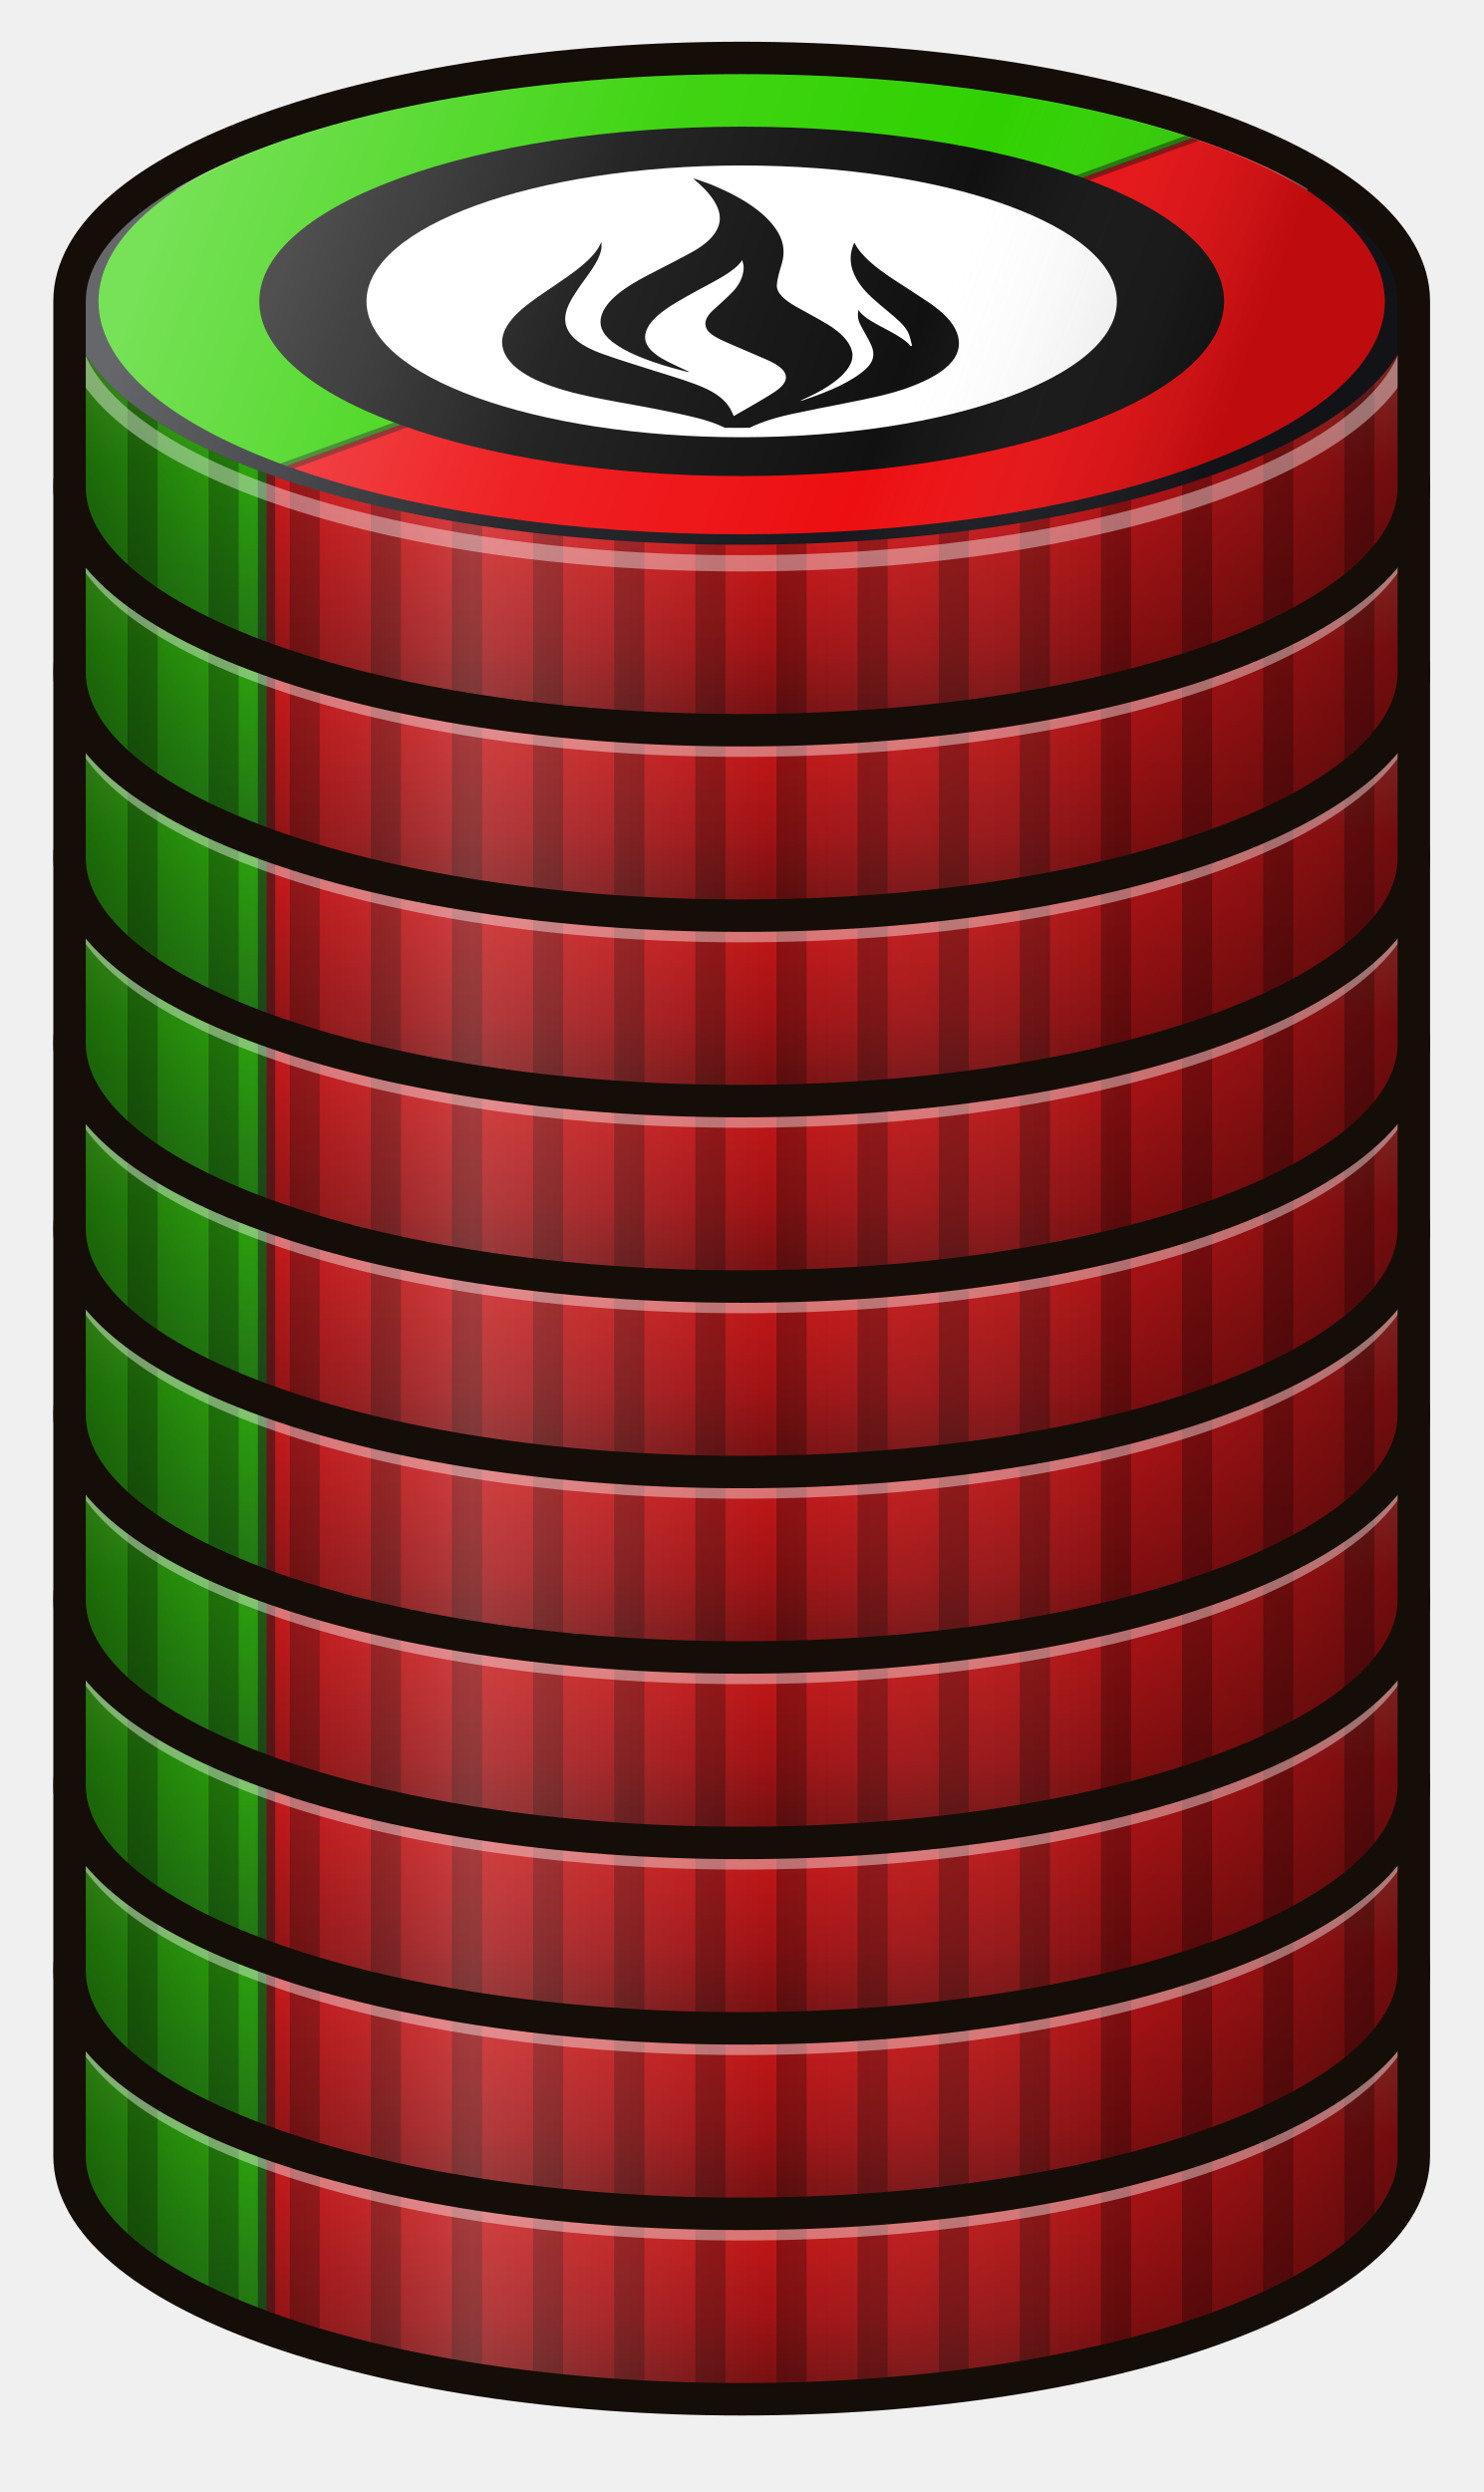
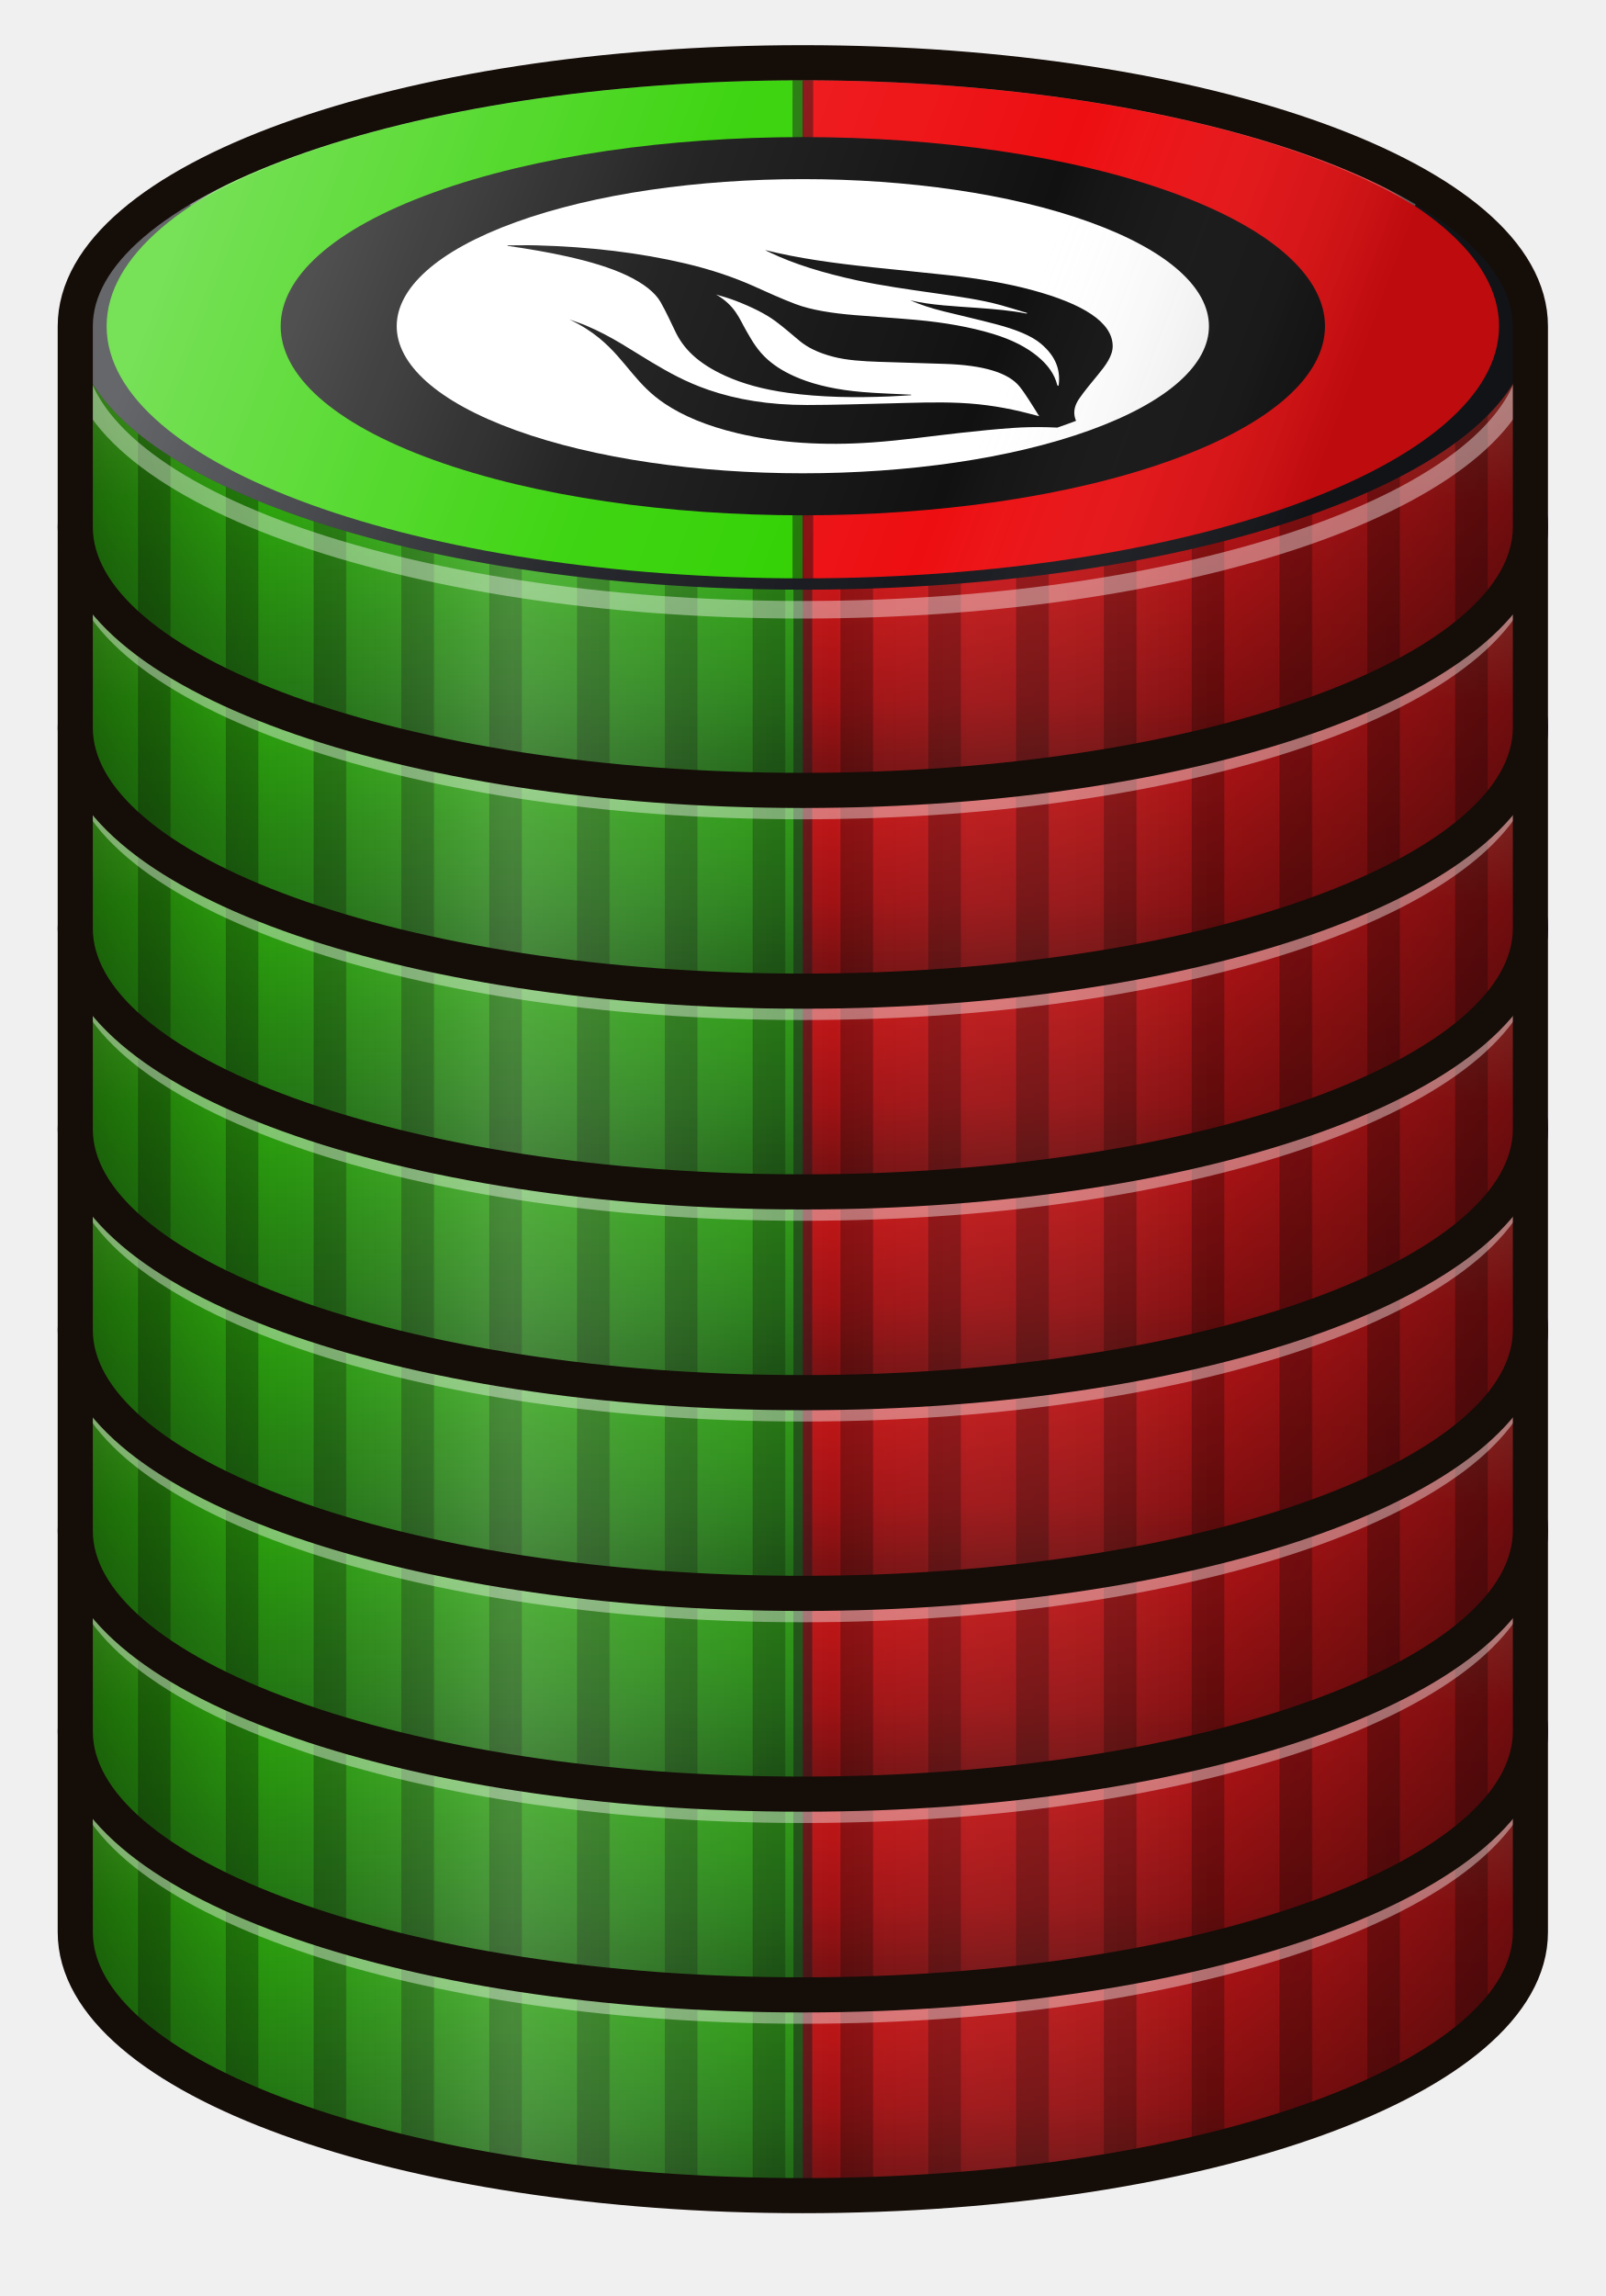
- <svg xmlns="http://www.w3.org/2000/svg" xmlns:xlink="http://www.w3.org/1999/xlink" viewBox="0 0 128 215" width="128" height="215">
+ <svg xmlns="http://www.w3.org/2000/svg" xmlns:xlink="http://www.w3.org/1999/xlink" viewBox="0 0 128 183" width="128" height="183">
  <defs>
    <linearGradient id="wr" x1="0" y1="24" x2="0" y2="61" gradientUnits="userSpaceOnUse">
      <stop offset="0" stop-color="#ff6152" />
      <stop offset="0.35" stop-color="#e30f12" />
      <stop offset="0.78" stop-color="#9c0608" />
      <stop offset="1" stop-color="#5e0304" />
    </linearGradient>
    <linearGradient id="wg" x1="0" y1="24" x2="0" y2="61" gradientUnits="userSpaceOnUse">
      <stop offset="0" stop-color="#63e52c" />
      <stop offset="0.35" stop-color="#28b303" />
      <stop offset="0.78" stop-color="#1a7a09" />
      <stop offset="1" stop-color="#0f5205" />
    </linearGradient>
    <linearGradient id="curve" x1="2" y1="0" x2="118" y2="0" gradientUnits="userSpaceOnUse">
      <stop offset="0" stop-color="#000000" stop-opacity="0.45" />
      <stop offset="0.13" stop-color="#000000" stop-opacity="0.10" />
      <stop offset="0.30" stop-color="#ffffff" stop-opacity="0.18" />
      <stop offset="0.52" stop-color="#ffffff" stop-opacity="0" />
      <stop offset="0.78" stop-color="#000000" stop-opacity="0.18" />
      <stop offset="1" stop-color="#000000" stop-opacity="0.52" />
    </linearGradient>
    <linearGradient id="gloss" x1="14" y1="6" x2="100" y2="38" gradientUnits="userSpaceOnUse">
      <stop offset="0" stop-color="#ffffff" stop-opacity="0.34" />
      <stop offset="0.4" stop-color="#ffffff" stop-opacity="0.08" />
      <stop offset="0.7" stop-color="#ffffff" stop-opacity="0" />
      <stop offset="1" stop-color="#000000" stop-opacity="0.20" />
    </linearGradient>
    <pattern id="mill" width="7" height="8" patternUnits="userSpaceOnUse">
      <rect x="0" y="0" width="7" height="8" fill="#ffffff" fill-opacity="0.05" />
      <rect x="0" y="0" width="2.6" height="8" fill="#000000" fill-opacity="0.26" />
    </pattern>
    <clipPath id="wallc">
      <path d="M2,23 l0,16 a58,21 0 0 0 116,0 l0,-16 a58,21 0 0 0 -116,0 z" />
    </clipPath>
    <clipPath id="facec">
      <ellipse cx="60" cy="23" rx="58" ry="21" />
    </clipPath>
    <clipPath id="fclip">
      <circle cx="0" cy="0" r="31.5" />
    </clipPath>
    <g id="logoart">
      <path d="M 21.816,98.184 A 54,54 0 0 1 98.184,21.816 Z" fill="#30d100" />
      <path d="M 21.816,98.184 A 54,54 0 0 0 98.184,21.816 Z" fill="#ed0e11" />
      <line x1="21.8" y1="98.2" x2="98.2" y2="21.8" stroke="#0a0a0c" stroke-opacity="0.45" stroke-width="1.6" />
      <circle cx="60" cy="60" r="40.5" fill="#111111" />
      <circle cx="60" cy="60" r="31.5" fill="#ffffff" />
      <g transform="matrix(1.26,0,0,1.26,59.71459,49.63493)">
        <g clip-path="url(#fclip)">
          <g transform="matrix(0.13,0,0,0.13,-56.16,-32.76)">
            <path fill="#111111" d="m 431.48,504.54 c -5.24,-10.41 -12.36,-18.75 -21.62,-24.98 -6.91,-4.65 -14.21,-8.76 -21.56,-12.69 -12.95,-6.93 -26.54,-12.66 -38.78,-20.91 -19.24,-12.96 -31.77,-30.57 -36.56,-53.37 -3.66,-17.46 -2.13,-34.69 2.89,-51.71 4.01,-13.6 10.35,-26.15 16.95,-38.6 7.71,-14.54 15.86,-28.87 21.81,-44.28 3.39,-8.77 5.94,-17.76 7.2,-27.11 0,3.69 0.24,7.4 -0.04,11.07 -1.48,19.17 -7.44,37.4 -11.94,55.94 -3.57,14.72 -6.92,29.46 -6.53,44.78 0.46,18.05 6.14,34.08 19.02,46.86 9.15,9.09 19.11,17.38 28.83,25.89 8.46,7.41 17.32,14.37 24.28,23.36 7.48,9.66 11.24,20.77 13.22,32.63 0.32,1.93 0.63,3.86 1.02,6.22 4.22,-6.71 8.24,-12.99 12.15,-19.34 2.97,-4.81 5.94,-9.63 8.66,-14.58 8.98,-16.34 8,-31.83 -4.22,-46.28 -6.7,-7.92 -13.41,-15.82 -20.01,-23.82 -4.83,-5.86 -9.23,-12.01 -10.54,-19.77 -1.49,-8.9 0.02,-17.43 3.25,-25.74 3.45,-8.89 7.2,-17.67 10.28,-26.69 3.52,-10.29 5.13,-21.02 5.5,-31.89 0.14,-4.19 -0.28,-8.39 -0.74,-12.61 -3.91,16.79 -14.43,29.92 -23.51,43.8 -7.15,10.93 -14.4,21.79 -19.47,33.9 -3.78,9.03 -6.23,18.4 -6.71,28.2 -0.59,11.95 2.26,23.17 8.54,33.28 3.76,6.07 8.44,11.56 12.72,17.31 0.36,0.49 0.75,0.96 1.13,1.44 l -0.39,0.49 c -2.78,-2 -5.65,-3.89 -8.33,-6.02 -12.9,-10.23 -23.86,-22.09 -30.76,-37.27 -5.35,-11.77 -6.76,-24.15 -5.31,-36.9 2.41,-21.24 11.63,-39.66 23.7,-56.9 7.63,-10.9 15.43,-21.7 22.75,-32.81 7.31,-11.11 11.78,-23.44 13.48,-36.65 1.58,-12.32 0.38,-24.49 -2.45,-36.55 -2.43,-10.38 -6,-20.36 -10.24,-30.13 l 0.47,-0.43 c 3.18,3.14 6.6,6.08 9.51,9.45 16.8,19.42 27.96,41.68 33.29,66.83 3.12,14.73 3.44,29.56 1.84,44.51 -1.06,9.89 -2.25,19.82 -2.49,29.75 -0.27,11.05 3.86,21.06 9.7,30.3 5.19,8.22 10.8,16.18 15.83,24.48 7.27,12.01 11.77,25.09 13,39.09 1.06,12.19 -1.32,23.97 -5.7,35.33 -4.68,12.14 -11.42,23.07 -19.75,33.04 -0.28,0.34 -0.5,0.73 -0.98,1.42 0.58,-0.2 0.81,-0.21 0.94,-0.33 13.86,-12.66 25.56,-26.91 32.56,-44.59 4.2,-10.61 4.64,-21.64 2.92,-32.71 -1.55,-9.97 -3.84,-19.83 -5.69,-29.75 -1.3,-6.98 -1.62,-14.03 -0.96,-21.16 2.41,11.44 9.46,20.38 15.71,29.77 4.45,6.69 8.7,13.49 10.95,21.34 l 0.78,-0.11 c -0.52,-5.46 -0.86,-10.95 -1.6,-16.38 -1.57,-11.65 -6.36,-22.27 -10.97,-32.92 -5.36,-12.4 -10.87,-24.73 -14.2,-37.9 -4.6,-18.21 -6.04,-36.6 -3.4,-55.24 0.17,-1.22 0.27,-2.44 0.62,-3.65 3.31,18.57 10.98,35.38 19.91,51.69 5.97,10.9 12.18,21.66 18.06,32.61 7.08,13.2 12.26,27.14 14.41,42.02 4.35,30.04 -2.87,56.63 -24.51,78.55 -9.21,9.33 -20.5,15.79 -31.95,21.98 -9.44,5.1 -18.91,10.16 -28.11,15.67 -11.91,7.14 -21.38,16.78 -27.83,29.82 z" />
          </g>
        </g>
      </g>
    </g>
    <filter id="dim1" color-interpolation-filters="sRGB">
      <feComponentTransfer>
        <feFuncR type="linear" slope="0.82" />
        <feFuncG type="linear" slope="0.82" />
        <feFuncB type="linear" slope="0.86" />
      </feComponentTransfer>
    </filter>
    <filter id="dim2" color-interpolation-filters="sRGB">
      <feComponentTransfer>
        <feFuncR type="linear" slope="0.62" />
        <feFuncG type="linear" slope="0.62" />
        <feFuncB type="linear" slope="0.7" />
      </feComponentTransfer>
    </filter>
    <filter id="soft" x="-40%" y="-40%" width="180%" height="180%">
      <feGaussianBlur stdDeviation="3" />
    </filter>
-     <g id="c0">
+     <g id="c45">
      <path d="M2,23 a58,21 0 0 1 116,0 l0,16 a58,21 0 0 1 -116,0 z" fill="url(#wr)" />
      <g clip-path="url(#wallc)">
-         <rect x="2.0" y="23" width="17.0" height="38" fill="url(#wg)" />
-         <line x1="19.0" y1="23" x2="19.0" y2="60.8" stroke="#0a0a0c" stroke-opacity="0.5" stroke-width="1.5" />
+         <rect x="2.0" y="23" width="58.0" height="38" fill="url(#wg)" />
+         <line x1="60.0" y1="23" x2="60.0" y2="60.8" stroke="#0a0a0c" stroke-opacity="0.5" stroke-width="1.5" />
        <rect x="2" y="23" width="116" height="38" fill="url(#mill)" />
        <path d="M2,23 l0,16 a58,21 0 0 0 116,0 l0,-16 a58,21 0 0 0 -116,0 z" fill="url(#curve)" />
        <path d="M2,24.6 a58,21 0 0 0 116,0" fill="none" stroke="#ffffff" stroke-opacity="0.4" stroke-width="1.4" />
      </g>
      <ellipse cx="60" cy="23" rx="58" ry="21" fill="#16181d" />
      <g transform="translate(60,23) scale(1.02778,0.37216) translate(-60,-60)">
-         <use href="#logoart" xlink:href="#logoart" transform="rotate(0 60 60)" />
+         <use href="#logoart" xlink:href="#logoart" transform="rotate(-45 60 60)" />
      </g>
      <g clip-path="url(#facec)">
        <rect x="2" y="2" width="116" height="42" fill="url(#gloss)" />
      </g>
      <path d="M10.9,12.9 A56.7,20.2 0 0 1 109.1,12.9" fill="none" stroke="#ffffff" stroke-opacity="0.28" stroke-width="1.2" />
      <path d="M2,23 a58,21 0 0 1 116,0 l0,16 a58,21 0 0 1 -116,0 z" fill="none" stroke="#150d08" stroke-width="2.8" stroke-linejoin="round" />
    </g>
  </defs>
  <g>
-     <use href="#c0" xlink:href="#c0" transform="translate(4.0 147.0)" />
-     <use href="#c0" xlink:href="#c0" transform="translate(4.0 131.0)" />
-     <use href="#c0" xlink:href="#c0" transform="translate(4.0 115.0)" />
-     <use href="#c0" xlink:href="#c0" transform="translate(4.0 99.0)" />
-     <use href="#c0" xlink:href="#c0" transform="translate(4.0 83.0)" />
-     <use href="#c0" xlink:href="#c0" transform="translate(4.0 67.0)" />
-     <use href="#c0" xlink:href="#c0" transform="translate(4.0 51.0)" />
-     <use href="#c0" xlink:href="#c0" transform="translate(4.0 35.0)" />
-     <use href="#c0" xlink:href="#c0" transform="translate(4.0 19.0)" />
-     <use href="#c0" xlink:href="#c0" transform="translate(4.0 3.0)" />
+     <use href="#c45" xlink:href="#c45" transform="translate(4.0 115.0)" />
+     <use href="#c45" xlink:href="#c45" transform="translate(4.0 99.0)" />
+     <use href="#c45" xlink:href="#c45" transform="translate(4.0 83.0)" />
+     <use href="#c45" xlink:href="#c45" transform="translate(4.0 67.0)" />
+     <use href="#c45" xlink:href="#c45" transform="translate(4.0 51.0)" />
+     <use href="#c45" xlink:href="#c45" transform="translate(4.0 35.0)" />
+     <use href="#c45" xlink:href="#c45" transform="translate(4.0 19.0)" />
+     <use href="#c45" xlink:href="#c45" transform="translate(4.0 3.0)" />
  </g>
</svg>
